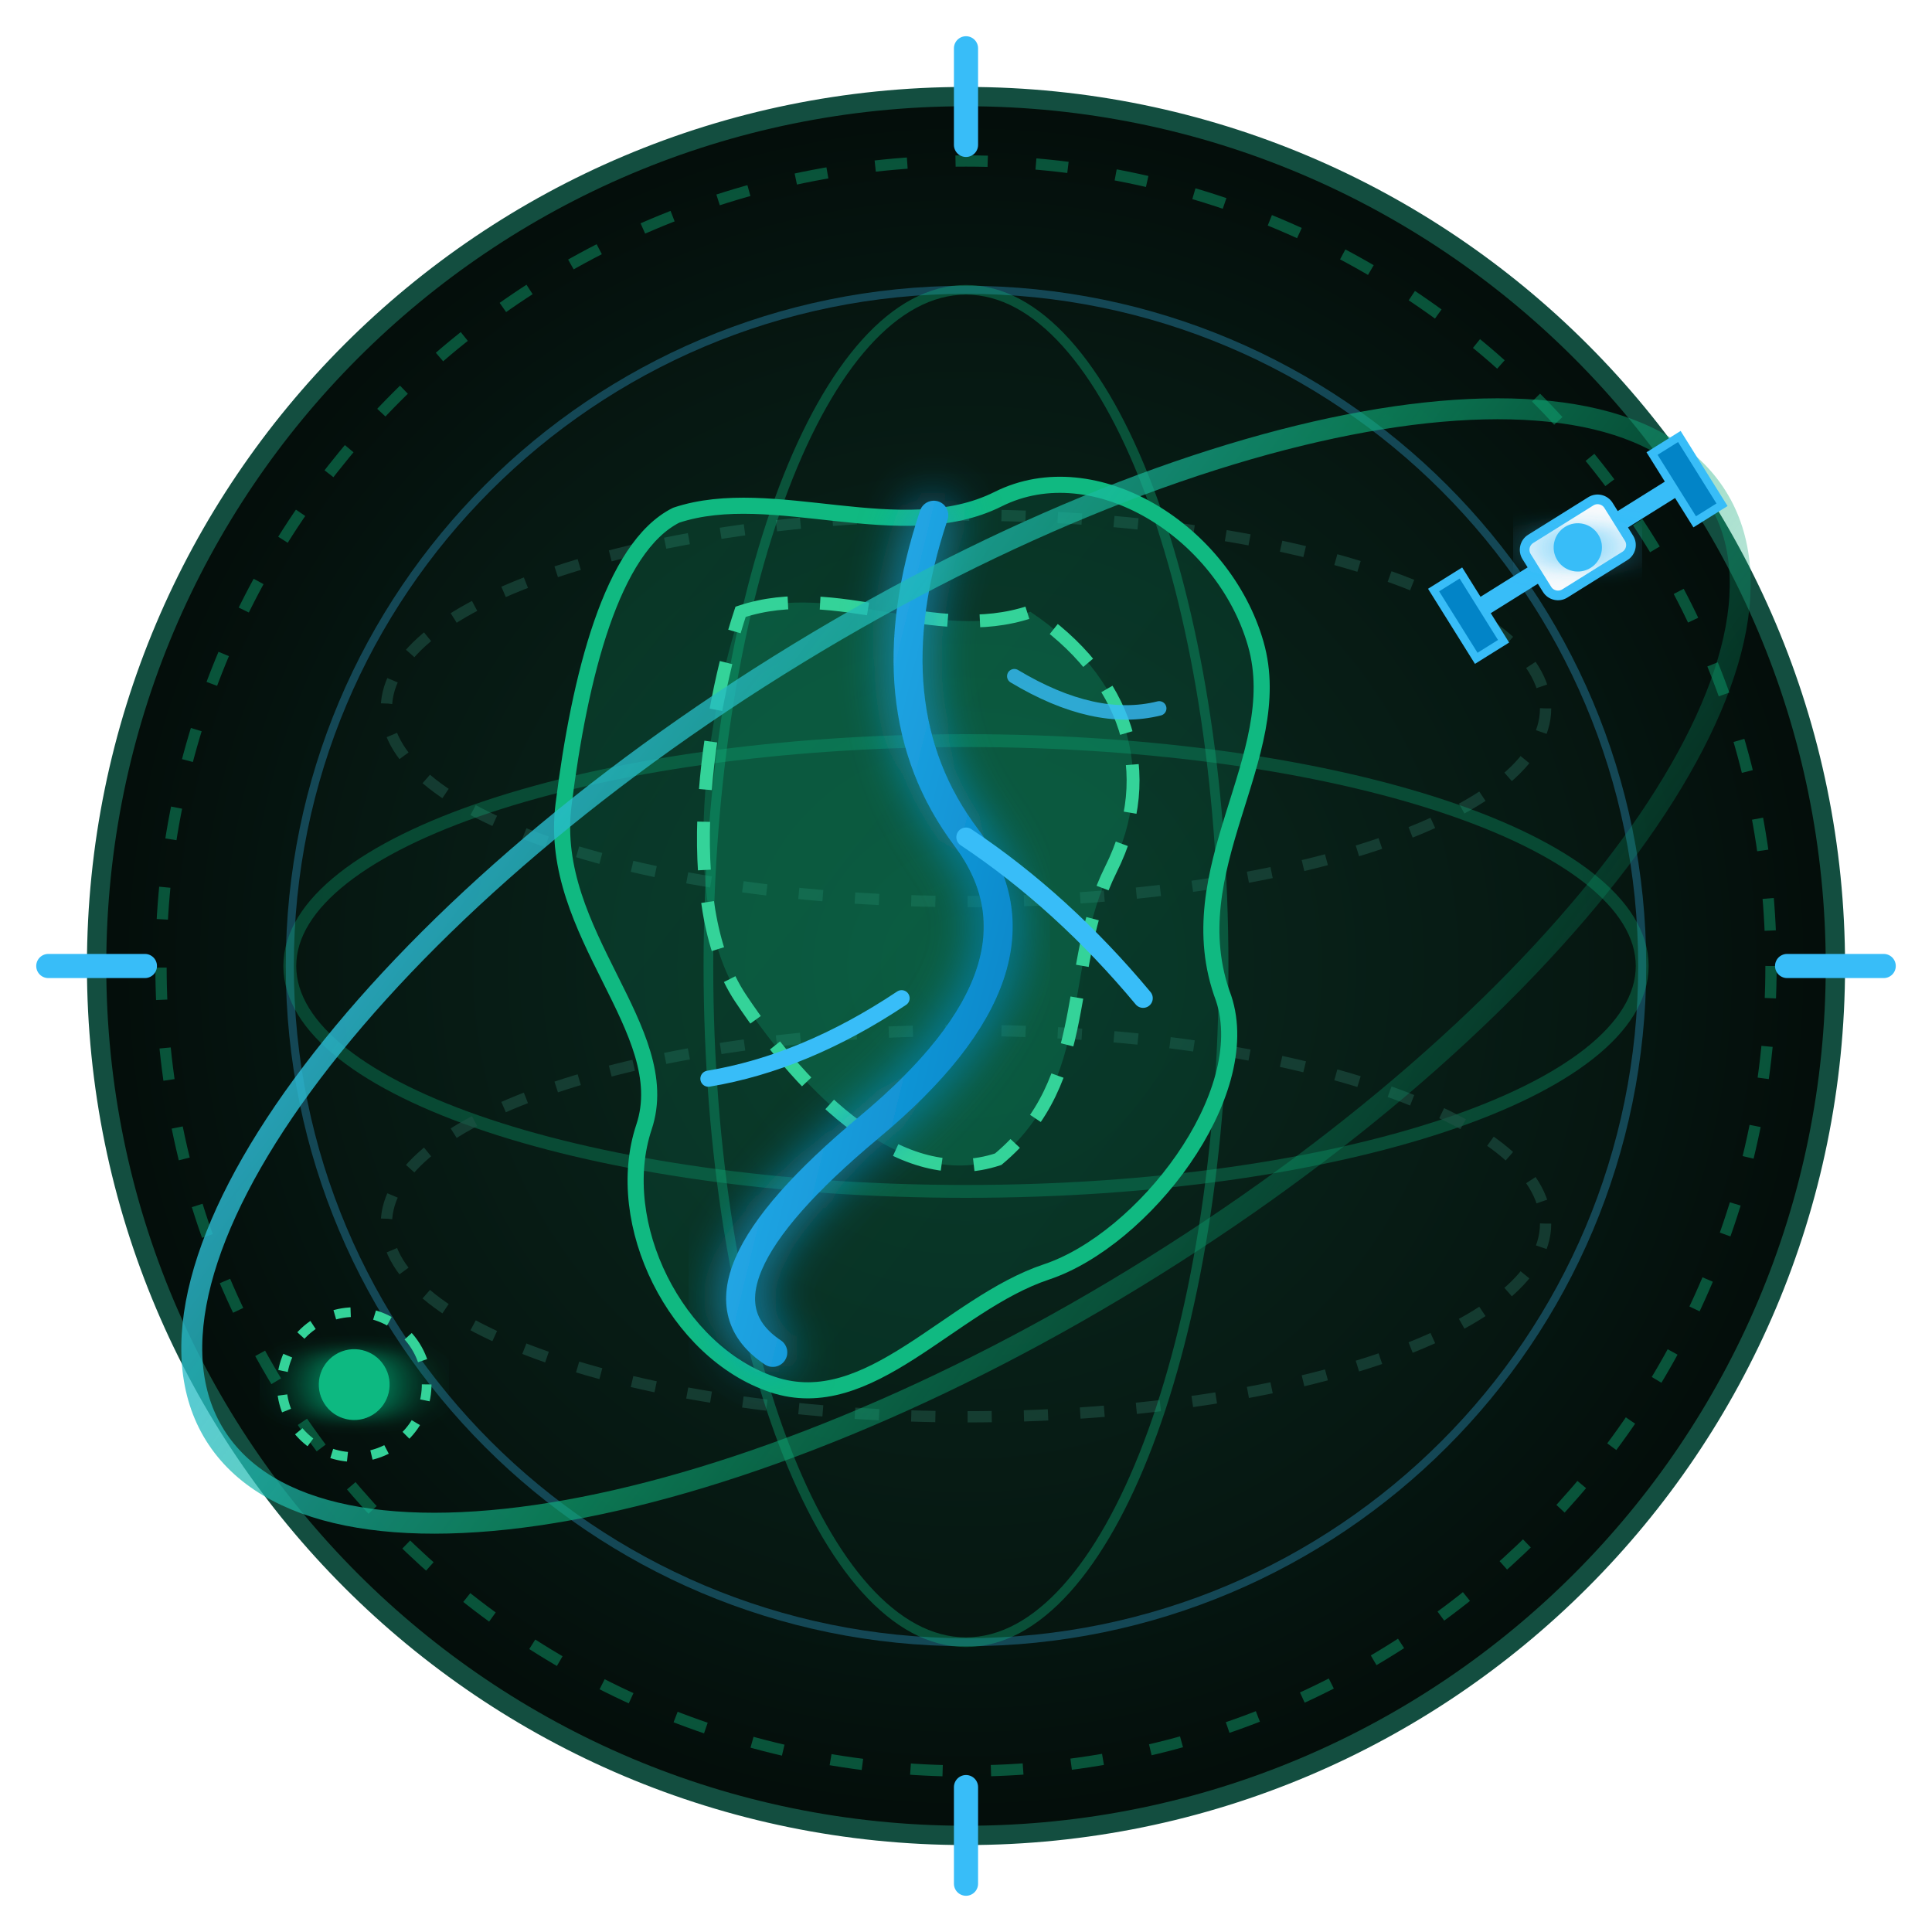
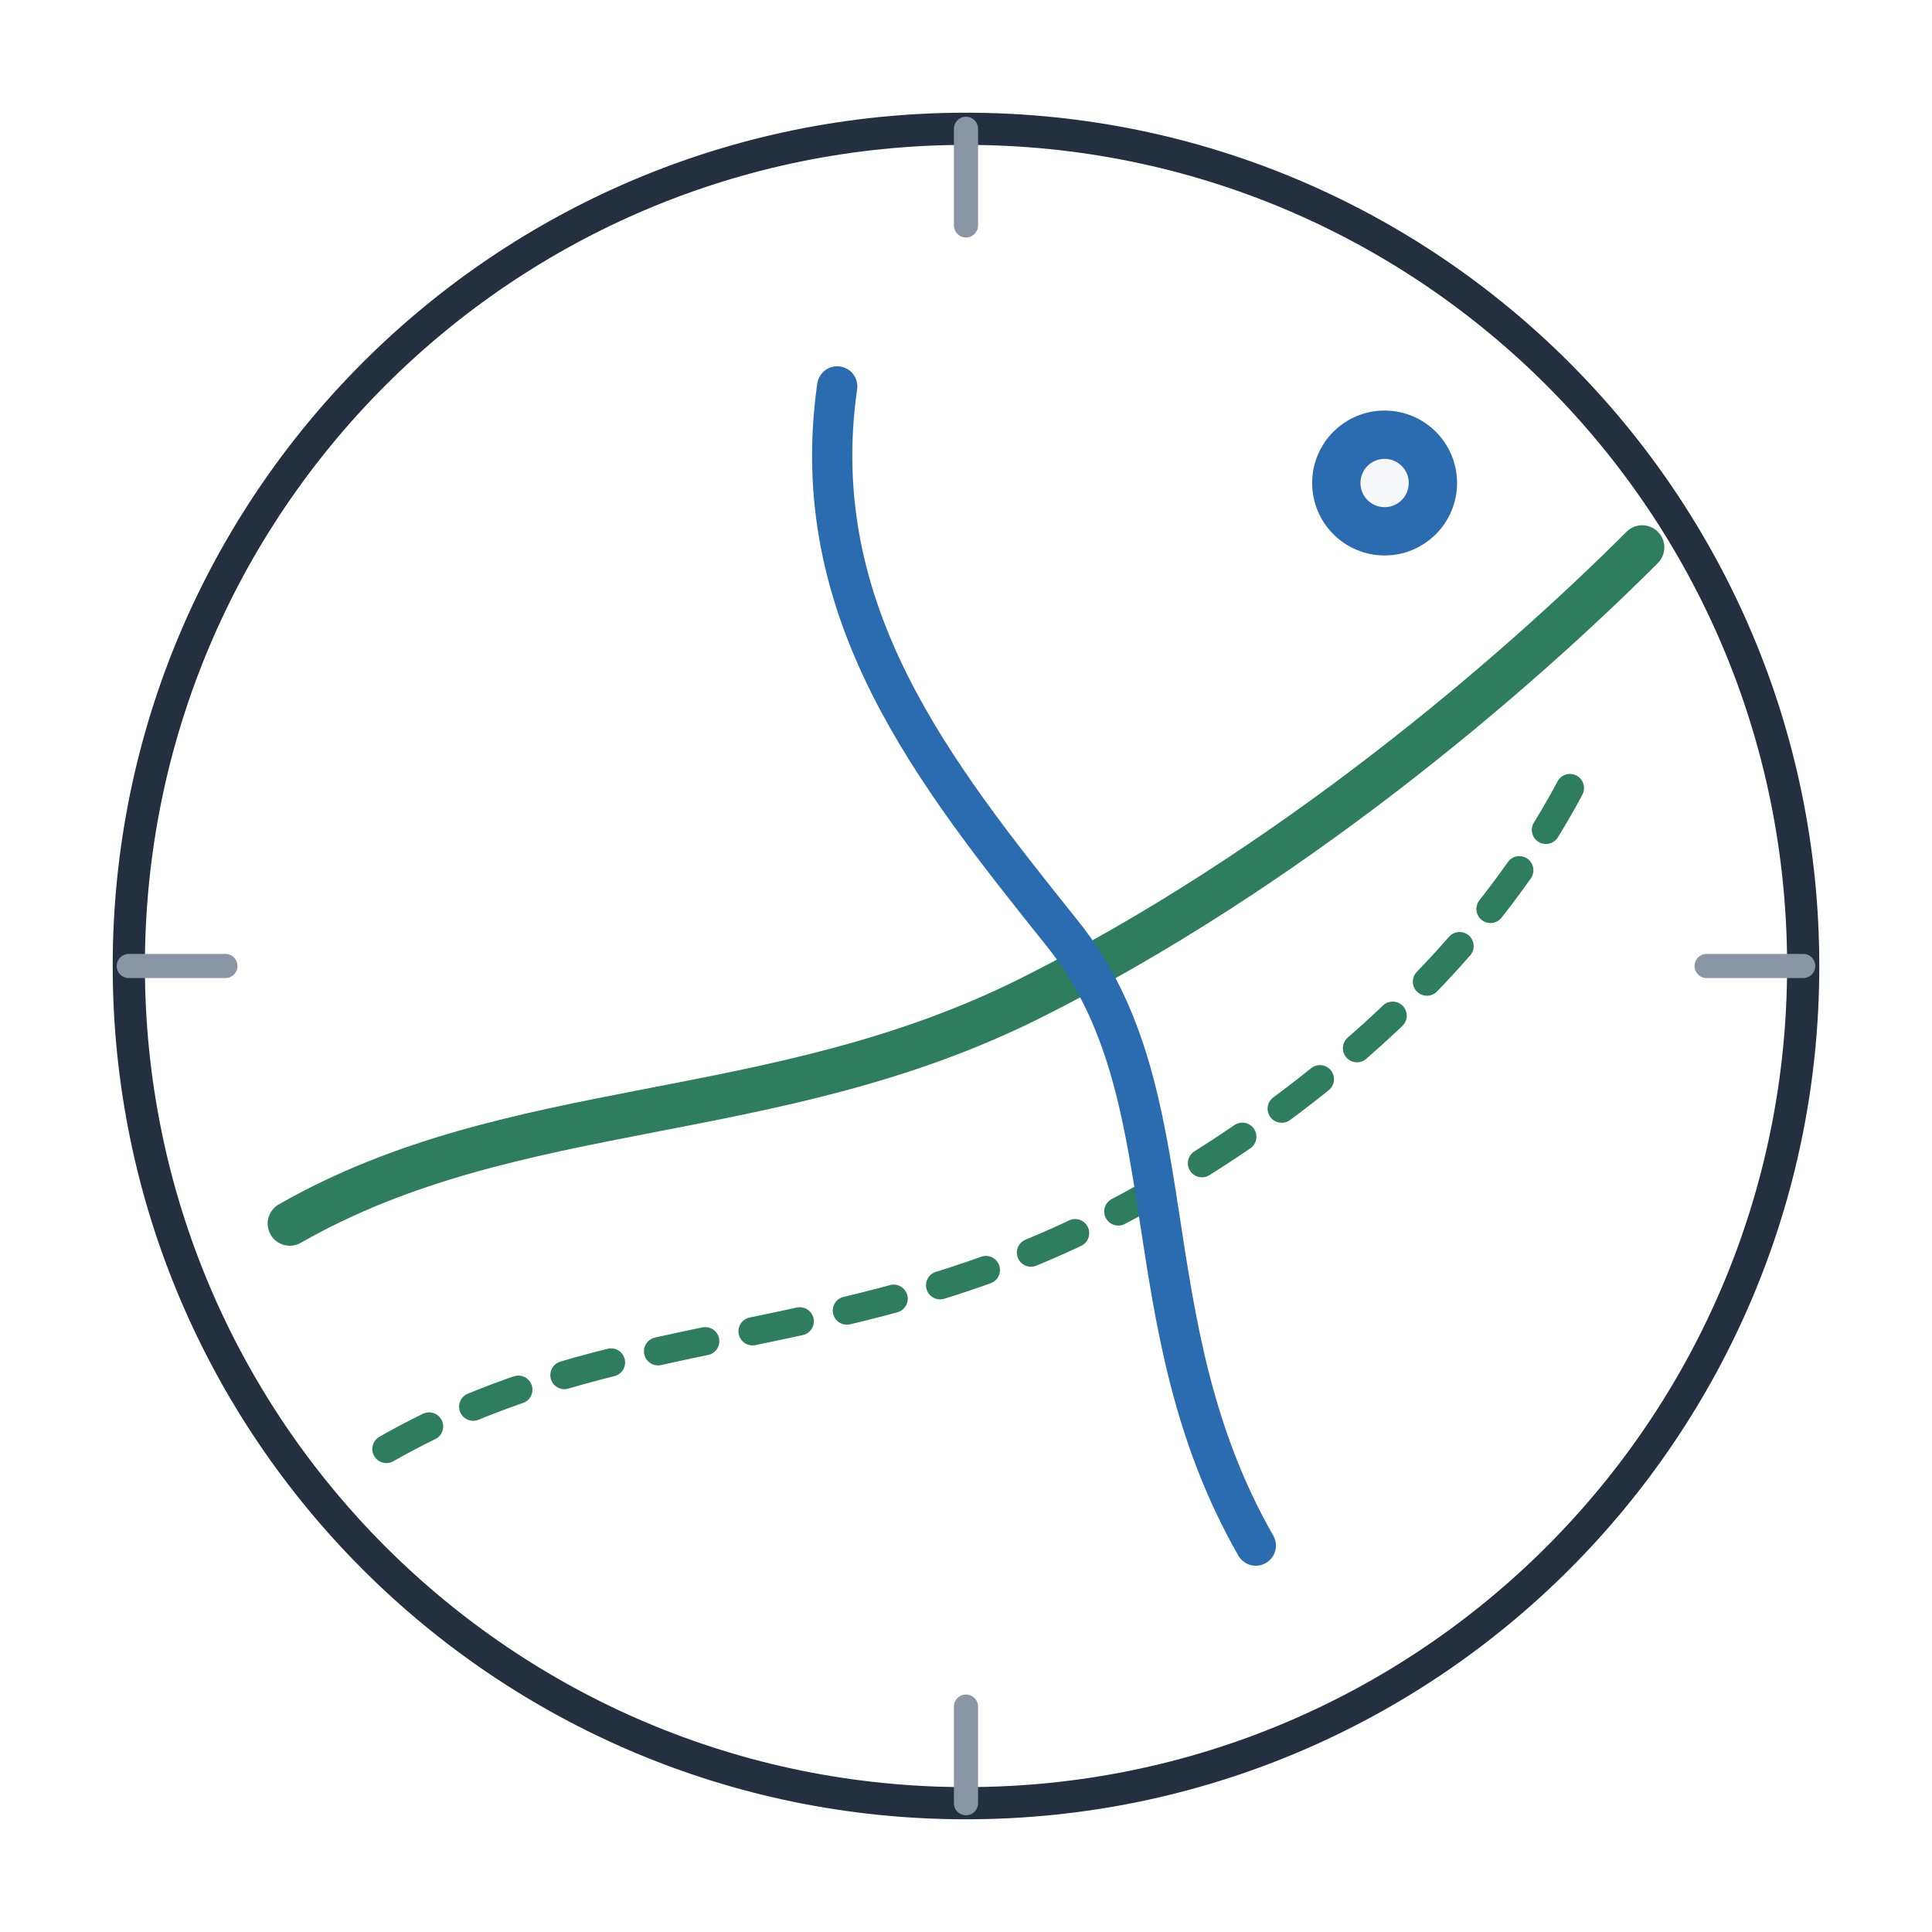
<svg xmlns="http://www.w3.org/2000/svg" viewBox="0 0 120 120" width="100%" height="100%" fill="none">
-   <defs>
-     <radialGradient id="ei-bg" cx="50%" cy="50%" r="50%">
-       <stop offset="0%" stop-color="#0a2a1f" />
-       <stop offset="70%" stop-color="#061812" />
-       <stop offset="100%" stop-color="#040d0a" />
-     </radialGradient>
-     <linearGradient id="ei-orbit" x1="0%" y1="0%" x2="100%" y2="100%">
-       <stop offset="0%" stop-color="#38bdf8" stop-opacity="0.9" />
-       <stop offset="50%" stop-color="#10b981" stop-opacity="0.6" />
-       <stop offset="100%" stop-color="#059669" stop-opacity="0.1" />
-     </linearGradient>
-     <linearGradient id="ei-river" x1="0%" y1="0%" x2="100%" y2="80%">
-       <stop offset="0%" stop-color="#38bdf8" />
-       <stop offset="100%" stop-color="#0284c7" />
-     </linearGradient>
-     <linearGradient id="ei-terrain" x1="0%" y1="0%" x2="100%" y2="100%">
-       <stop offset="0%" stop-color="#10b981" />
-       <stop offset="100%" stop-color="#047857" />
-     </linearGradient>
-     <filter id="ei-glow" x="-20%" y="-20%" width="140%" height="140%">
-       <feGaussianBlur stdDeviation="1.5" result="blur" />
-       <feComposite in="SourceGraphic" in2="blur" operator="over" />
-     </filter>
-   </defs>
-   <circle cx="60" cy="60" r="54" fill="url(#ei-bg)" stroke="#134e40" stroke-width="1.2" />
-   <circle cx="60" cy="60" r="50" stroke="#10b981" stroke-width="0.7" stroke-dasharray="2 3" stroke-opacity="0.4" />
-   <circle cx="60" cy="60" r="42" stroke="#38bdf8" stroke-width="0.5" stroke-opacity="0.3" />
-   <line x1="60" y1="3" x2="60" y2="9" stroke="#38bdf8" stroke-width="1.5" stroke-linecap="round" />
-   <line x1="60" y1="111" x2="60" y2="117" stroke="#38bdf8" stroke-width="1.5" stroke-linecap="round" />
-   <line x1="3" y1="60" x2="9" y2="60" stroke="#38bdf8" stroke-width="1.5" stroke-linecap="round" />
-   <line x1="111" y1="60" x2="117" y2="60" stroke="#38bdf8" stroke-width="1.5" stroke-linecap="round" />
-   <ellipse cx="60" cy="44" rx="36" ry="12" stroke="#1e5245" stroke-width="0.7" stroke-dasharray="1.5 2" stroke-opacity="0.6" fill="none" />
-   <ellipse cx="60" cy="60" rx="42" ry="14" stroke="#10b981" stroke-width="0.8" stroke-opacity="0.3" fill="none" />
-   <ellipse cx="60" cy="76" rx="36" ry="12" stroke="#1e5245" stroke-width="0.7" stroke-dasharray="1.5 2" stroke-opacity="0.6" fill="none" />
-   <ellipse cx="60" cy="60" rx="16" ry="42" stroke="#10b981" stroke-width="0.6" stroke-opacity="0.35" fill="none" />
-   <path d="M42 32 C48 30, 56 34, 62 31 C68 28, 76 33, 78 40 C80 47, 73 54, 76 62 C78 68, 71 77, 65 79 C59 81, 54 88, 48 86 C42 84, 38 76, 40 70 C42 64, 34 58, 35 50 C36 42, 38 34, 42 32 Z" fill="url(#ei-terrain)" fill-opacity="0.18" stroke="#10b981" stroke-width="1" stroke-linejoin="round" />
-   <path d="M46 38 C52 36, 58 40, 64 38 C70 42, 72 48, 69 54 C66 60, 68 67, 62 72 C56 74, 50 68, 46 62 C42 56, 44 44, 46 38 Z" fill="#10b981" fill-opacity="0.25" stroke="#34d399" stroke-width="0.8" stroke-dasharray="3 2" />
-   <path d="M58 32 Q54 44 60 52 T54 70 T48 84" stroke="url(#ei-river)" stroke-width="1.8" stroke-linecap="round" fill="none" filter="url(#ei-glow)" />
-   <path d="M60 52 Q66 56 71 62" stroke="#38bdf8" stroke-width="1.2" stroke-linecap="round" fill="none" />
-   <path d="M56 62 Q50 66 44 67" stroke="#38bdf8" stroke-width="1" stroke-linecap="round" fill="none" />
-   <path d="M63 42 Q68 45 72 44" stroke="#38bdf8" stroke-width="0.9" stroke-linecap="round" stroke-opacity="0.8" fill="none" />
-   <ellipse cx="60" cy="60" rx="55" ry="22" transform="rotate(-32 60 60)" stroke="url(#ei-orbit)" stroke-width="1.3" stroke-linecap="round" fill="none" />
-   <g transform="translate(98, 34) rotate(-32)">
-     <rect x="-3" y="-2" width="6" height="4" fill="#f8fafc" stroke="#38bdf8" stroke-width="0.6" rx="0.8" />
-     <line x1="-7" y1="0" x2="-3" y2="0" stroke="#38bdf8" stroke-width="1.2" />
-     <rect x="-9" y="-2.5" width="2" height="5" fill="#0284c7" stroke="#38bdf8" stroke-width="0.5" />
-     <line x1="3" y1="0" x2="7" y2="0" stroke="#38bdf8" stroke-width="1.2" />
-     <rect x="7" y="-2.5" width="2" height="5" fill="#0284c7" stroke="#38bdf8" stroke-width="0.5" />
-     <circle cx="0" cy="0" r="1.5" fill="#38bdf8" filter="url(#ei-glow)" />
-   </g>
-   <g transform="translate(22, 86) rotate(-32)">
-     <circle cx="0" cy="0" r="2.2" fill="#10b981" filter="url(#ei-glow)" />
-     <circle cx="0" cy="0" r="4.5" stroke="#34d399" stroke-width="0.6" stroke-dasharray="1 1.5" />
-   </g>
+   <circle cx="60" cy="60" r="52" stroke="#24303f" stroke-width="2" />
+   <path d="M18 76 C32 68, 48 70, 64 62 C80 54, 94 42, 102 34" stroke="#2e7d5e" stroke-width="2.75" stroke-linecap="round" />
+   <path d="M24 90 C38 82, 52 84, 68 76 C80 70, 92 60, 98 48" stroke="#2e7d5e" stroke-width="1.75" stroke-dasharray="3 3" stroke-linecap="round" />
+   <path d="M52 24 C50 38, 58 48, 66 58 C74 68, 70 82, 78 96" stroke="#2b6cb0" stroke-width="2.5" stroke-linecap="round" />
+   <circle cx="86" cy="30" r="4.5" fill="#2b6cb0" />
+   <circle cx="86" cy="30" r="1.5" fill="#f7f8fa" />
+   <line x1="60" y1="8" x2="60" y2="14" stroke="#8a95a5" stroke-width="1.5" stroke-linecap="round" />
+   <line x1="60" y1="106" x2="60" y2="112" stroke="#8a95a5" stroke-width="1.5" stroke-linecap="round" />
+   <line x1="8" y1="60" x2="14" y2="60" stroke="#8a95a5" stroke-width="1.5" stroke-linecap="round" />
+   <line x1="106" y1="60" x2="112" y2="60" stroke="#8a95a5" stroke-width="1.5" stroke-linecap="round" />
</svg>
